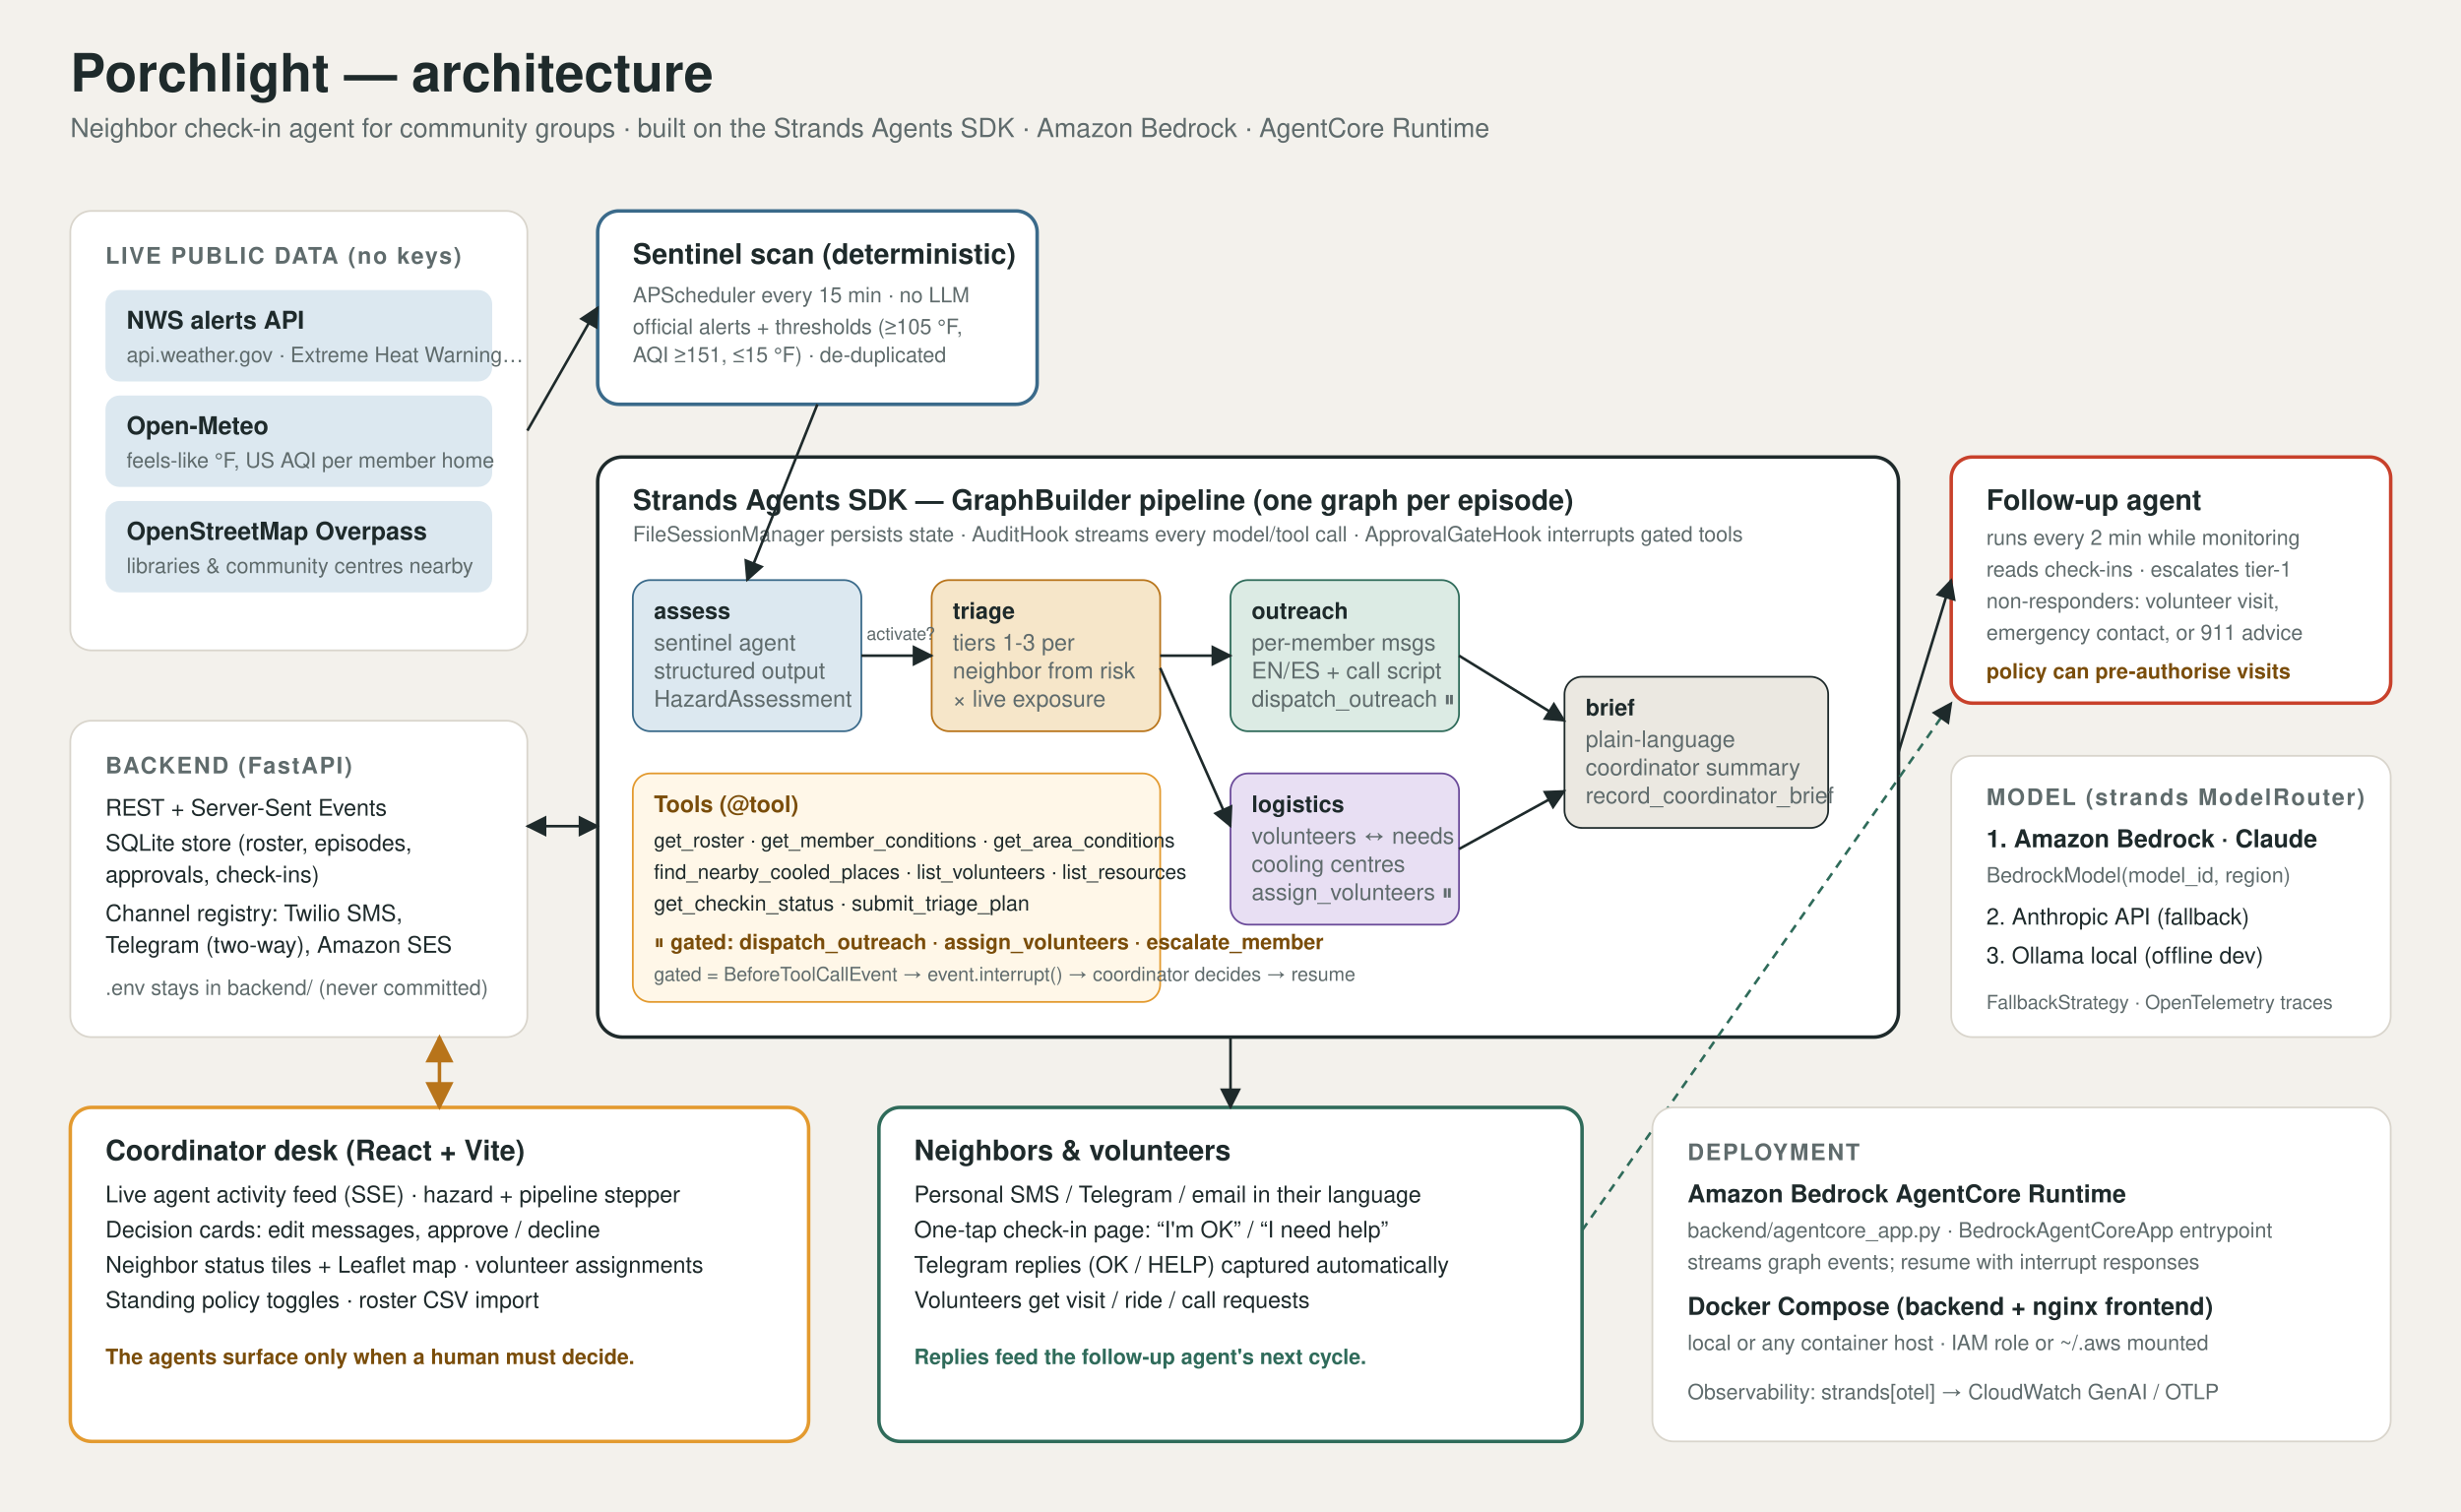
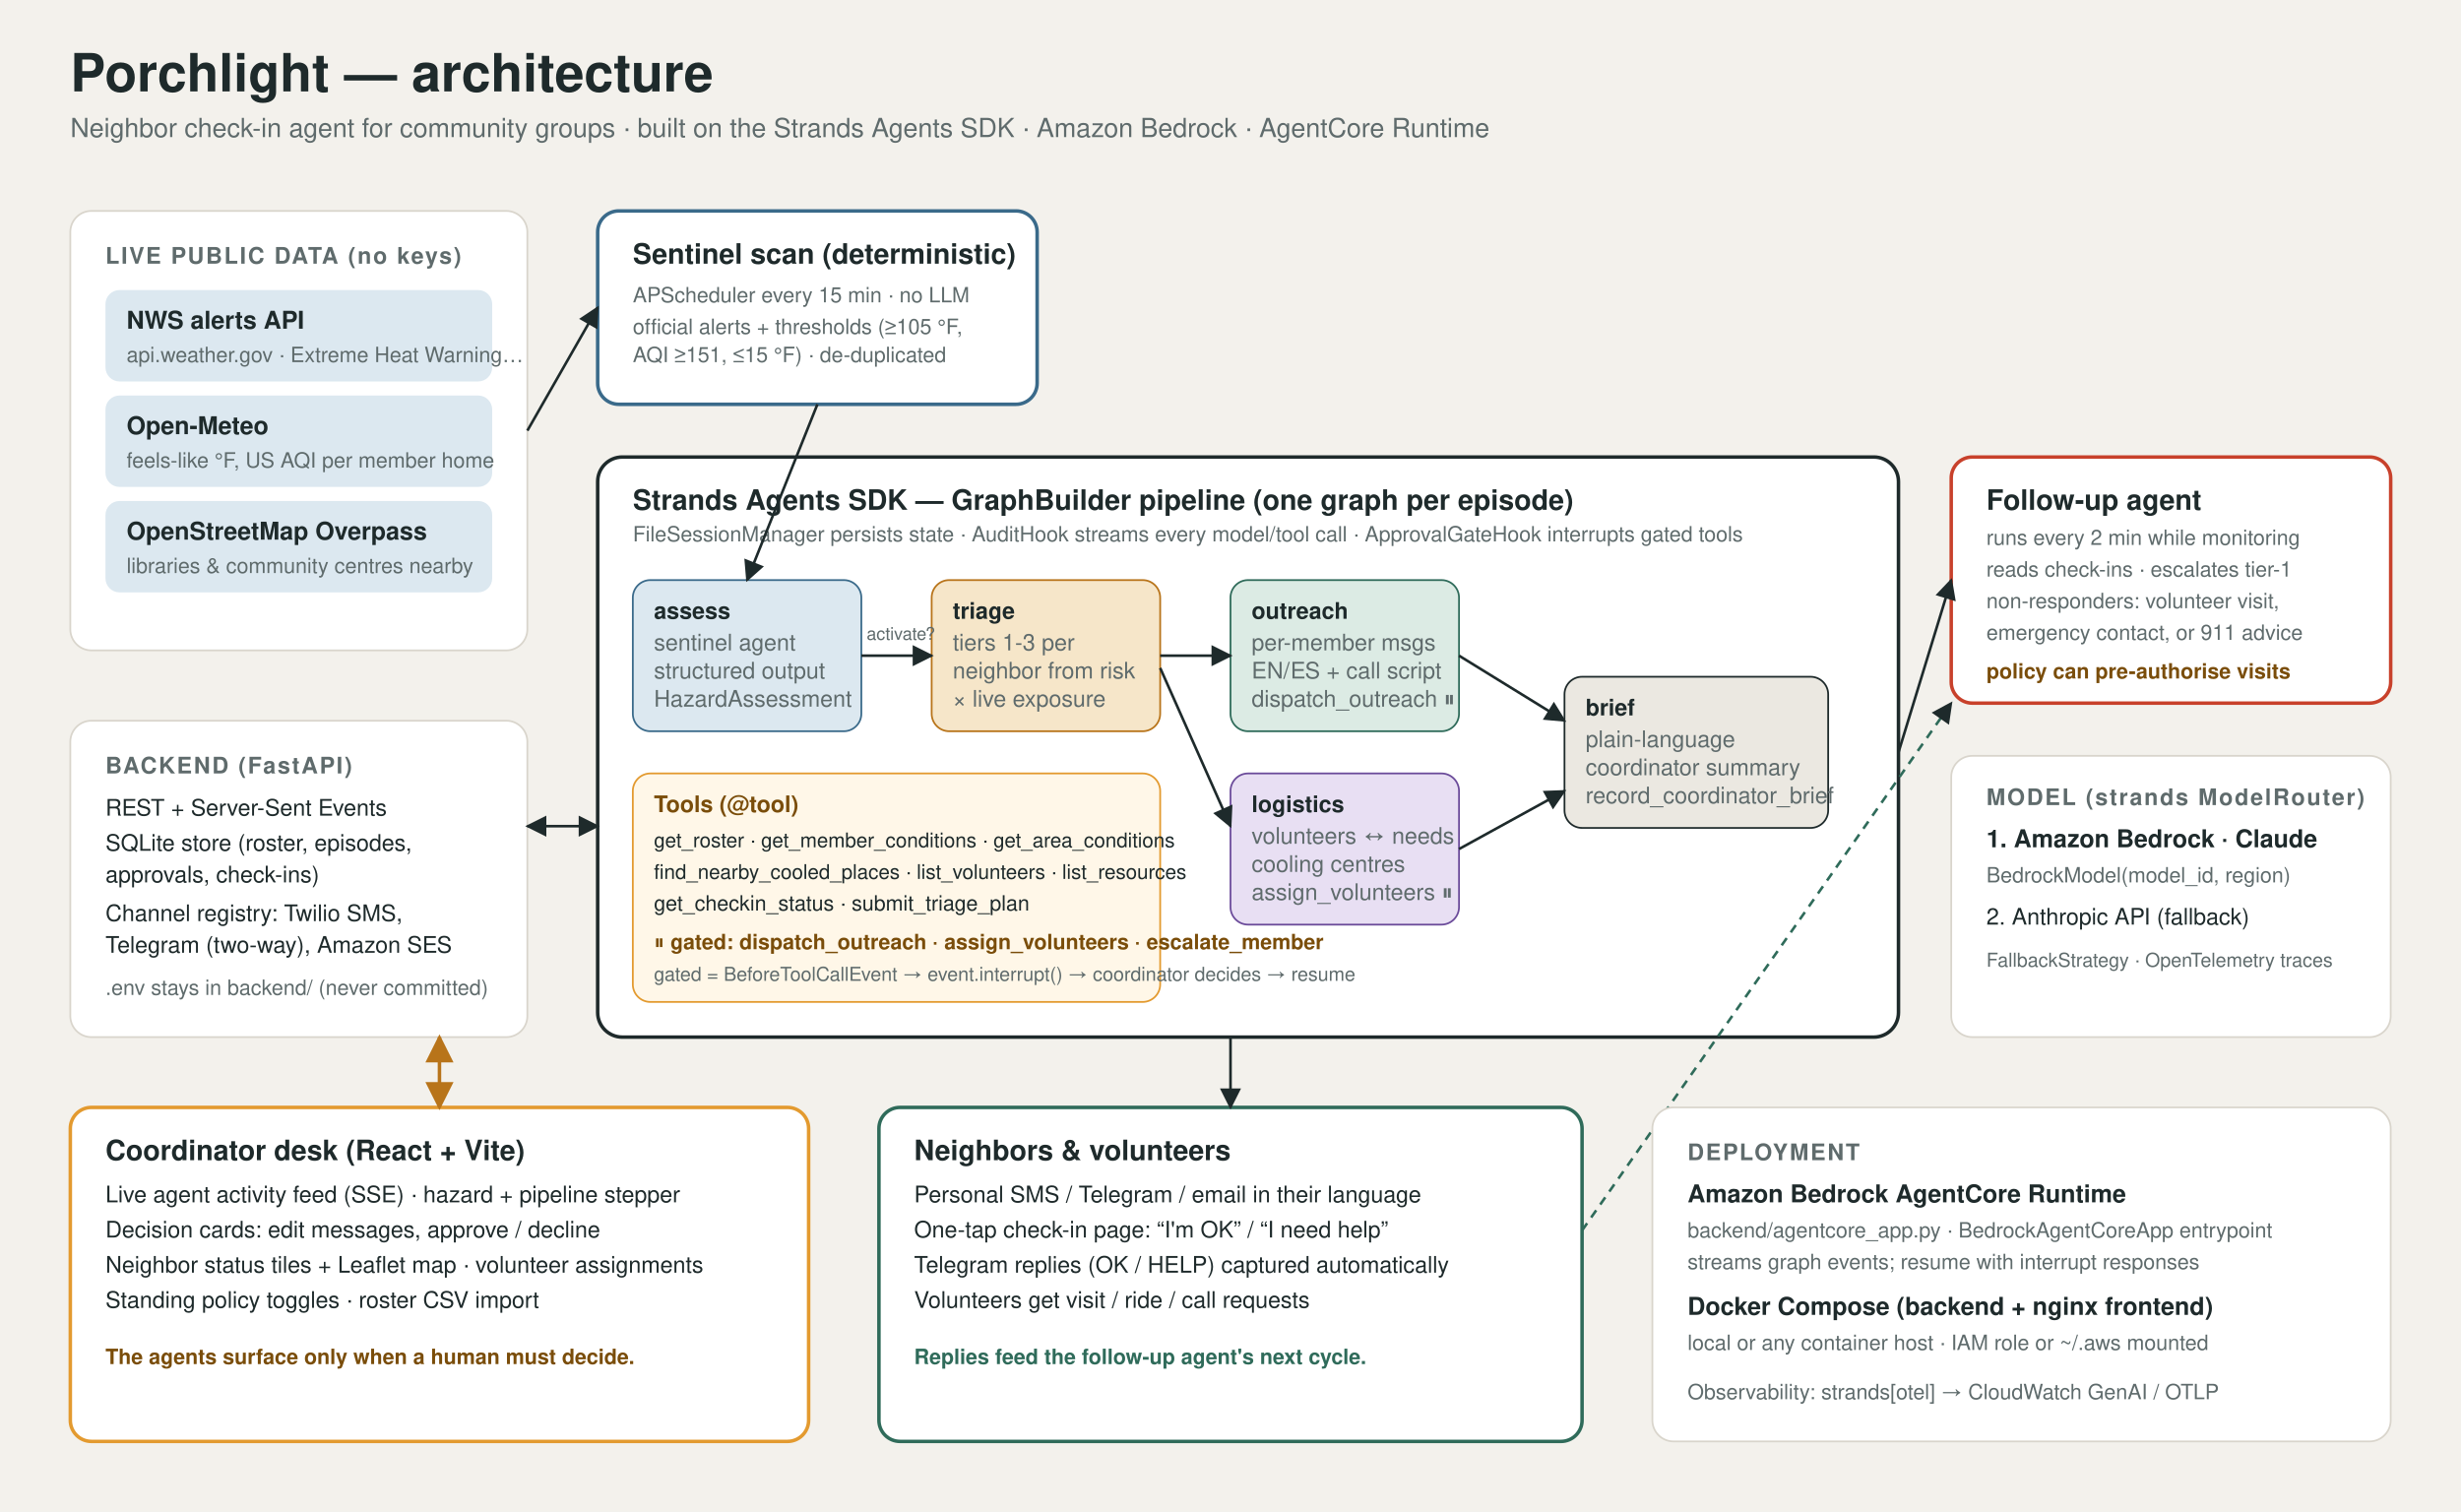
<svg xmlns="http://www.w3.org/2000/svg" width="1400" height="860" viewBox="0 0 1400 860" font-family="IBM Plex Sans, Helvetica, Arial, sans-serif">
  <defs>
    <marker id="arr" viewBox="0 0 10 10" refX="9" refY="5" markerWidth="8" markerHeight="8" orient="auto-start-reverse">
      <path d="M0 0L10 5L0 10z" fill="#1e2a2b" />
    </marker>
    <marker id="arrA" viewBox="0 0 10 10" refX="9" refY="5" markerWidth="8" markerHeight="8" orient="auto-start-reverse">
      <path d="M0 0L10 5L0 10z" fill="#b8741a" />
    </marker>
  </defs>
  <rect width="1400" height="860" fill="#f3f1ec" />
  <text x="40" y="52" font-size="30" font-weight="700" fill="#1e2a2b">Porchlight — architecture</text>
  <text x="40" y="78" font-size="15" fill="#5f6b6c">Neighbor check-in agent for community groups · built on the Strands Agents SDK · Amazon Bedrock · AgentCore Runtime</text>
  <rect x="40" y="120" width="260" height="250" rx="12" fill="#ffffff" stroke="#d9d5cc" />
  <text x="60" y="150" font-size="13" font-weight="700" fill="#5f6b6c" letter-spacing="1">LIVE PUBLIC DATA (no keys)</text>
  <rect x="60" y="165" width="220" height="52" rx="8" fill="#dce8f0" />
  <text x="72" y="187" font-size="14" font-weight="600" fill="#1e2a2b">NWS alerts API</text>
  <text x="72" y="206" font-size="12" fill="#5f6b6c">api.weather.gov · Extreme Heat Warning…</text>
  <rect x="60" y="225" width="220" height="52" rx="8" fill="#dce8f0" />
  <text x="72" y="247" font-size="14" font-weight="600" fill="#1e2a2b">Open-Meteo</text>
  <text x="72" y="266" font-size="12" fill="#5f6b6c">feels-like °F, US AQI per member home</text>
  <rect x="60" y="285" width="220" height="52" rx="8" fill="#dce8f0" />
  <text x="72" y="307" font-size="14" font-weight="600" fill="#1e2a2b">OpenStreetMap Overpass</text>
  <text x="72" y="326" font-size="12" fill="#5f6b6c">libraries &amp; community centres nearby</text>
  <rect x="340" y="120" width="250" height="110" rx="12" fill="#ffffff" stroke="#3a6a8a" stroke-width="2" />
  <text x="360" y="150" font-size="16" font-weight="700" fill="#1e2a2b">Sentinel scan (deterministic)</text>
  <text x="360" y="172" font-size="12" fill="#5f6b6c">APScheduler every 15 min · no LLM</text>
  <text x="360" y="190" font-size="12" fill="#5f6b6c">official alerts + thresholds (≥105 °F,</text>
  <text x="360" y="206" font-size="12" fill="#5f6b6c">AQI ≥151, ≤15 °F) · de-duplicated</text>
  <line x1="300" y1="245" x2="340" y2="175" stroke="#1e2a2b" stroke-width="1.5" marker-end="url(#arr)" />
  <rect x="340" y="260" width="740" height="330" rx="14" fill="#ffffff" stroke="#1e2a2b" stroke-width="2" />
  <text x="360" y="290" font-size="16" font-weight="700" fill="#1e2a2b">Strands Agents SDK — GraphBuilder pipeline (one graph per episode)</text>
  <text x="360" y="308" font-size="12" fill="#5f6b6c">FileSessionManager persists state · AuditHook streams every model/tool call · ApprovalGateHook interrupts gated tools</text>
  <g font-size="13">
    <rect x="360" y="330" width="130" height="86" rx="10" fill="#dce8f0" stroke="#3a6a8a" />
    <text x="372" y="352" font-weight="700" fill="#1e2a2b">assess</text>
    <text x="372" y="370" fill="#5f6b6c">sentinel agent</text>
    <text x="372" y="386" fill="#5f6b6c">structured output</text>
    <text x="372" y="402" fill="#5f6b6c">HazardAssessment</text>
    <rect x="530" y="330" width="130" height="86" rx="10" fill="#f6e6c9" stroke="#b8741a" />
    <text x="542" y="352" font-weight="700" fill="#1e2a2b">triage</text>
    <text x="542" y="370" fill="#5f6b6c">tiers 1-3 per</text>
    <text x="542" y="386" fill="#5f6b6c">neighbor from risk</text>
    <text x="542" y="402" fill="#5f6b6c">× live exposure</text>
    <rect x="700" y="330" width="130" height="86" rx="10" fill="#dcebe4" stroke="#2f6b5a" />
    <text x="712" y="352" font-weight="700" fill="#1e2a2b">outreach</text>
    <text x="712" y="370" fill="#5f6b6c">per-member msgs</text>
    <text x="712" y="386" fill="#5f6b6c">EN/ES + call script</text>
    <text x="712" y="402" fill="#5f6b6c">dispatch_outreach ⏸</text>
    <rect x="700" y="440" width="130" height="86" rx="10" fill="#e8dff3" stroke="#6b4b9a" />
    <text x="712" y="462" font-weight="700" fill="#1e2a2b">logistics</text>
    <text x="712" y="480" fill="#5f6b6c">volunteers ↔ needs</text>
    <text x="712" y="496" fill="#5f6b6c">cooling centres</text>
    <text x="712" y="512" fill="#5f6b6c">assign_volunteers ⏸</text>
    <rect x="890" y="385" width="150" height="86" rx="10" fill="#ebe8e1" stroke="#1e2a2b" />
    <text x="902" y="407" font-weight="700" fill="#1e2a2b">brief</text>
    <text x="902" y="425" fill="#5f6b6c">plain-language</text>
    <text x="902" y="441" fill="#5f6b6c">coordinator summary</text>
    <text x="902" y="457" fill="#5f6b6c">record_coordinator_brief</text>
  </g>
  <line x1="490" y1="373" x2="530" y2="373" stroke="#1e2a2b" stroke-width="1.5" marker-end="url(#arr)" />
  <text x="493" y="364" font-size="10" fill="#5f6b6c">activate?</text>
  <line x1="660" y1="373" x2="700" y2="373" stroke="#1e2a2b" stroke-width="1.5" marker-end="url(#arr)" />
  <line x1="660" y1="380" x2="700" y2="470" stroke="#1e2a2b" stroke-width="1.5" marker-end="url(#arr)" />
  <line x1="830" y1="373" x2="890" y2="410" stroke="#1e2a2b" stroke-width="1.5" marker-end="url(#arr)" />
  <line x1="830" y1="483" x2="890" y2="450" stroke="#1e2a2b" stroke-width="1.5" marker-end="url(#arr)" />
  <line x1="465" y1="230" x2="425" y2="330" stroke="#1e2a2b" stroke-width="1.5" marker-end="url(#arr)" />
  <rect x="360" y="440" width="300" height="130" rx="10" fill="#fff7e8" stroke="#e39a2f" />
  <text x="372" y="462" font-size="13" font-weight="700" fill="#7a4d0a">Tools (@tool)</text>
  <text x="372" y="482" font-size="11.5" fill="#1e2a2b">get_roster · get_member_conditions · get_area_conditions</text>
  <text x="372" y="500" font-size="11.5" fill="#1e2a2b">find_nearby_cooled_places · list_volunteers · list_resources</text>
  <text x="372" y="518" font-size="12" fill="#1e2a2b">get_checkin_status · submit_triage_plan</text>
  <text x="372" y="540" font-size="12" font-weight="600" fill="#7a4d0a">⏸ gated: dispatch_outreach · assign_volunteers · escalate_member</text>
  <text x="372" y="558" font-size="11" fill="#5f6b6c">gated = BeforeToolCallEvent → event.interrupt() → coordinator decides → resume</text>
  <rect x="1110" y="260" width="250" height="140" rx="12" fill="#ffffff" stroke="#c8412b" stroke-width="2" />
  <text x="1130" y="290" font-size="16" font-weight="700" fill="#1e2a2b">Follow-up agent</text>
  <text x="1130" y="310" font-size="12" fill="#5f6b6c">runs every 2 min while monitoring</text>
  <text x="1130" y="328" font-size="12" fill="#5f6b6c">reads check-ins · escalates tier-1</text>
  <text x="1130" y="346" font-size="12" fill="#5f6b6c">non-responders: volunteer visit,</text>
  <text x="1130" y="364" font-size="12" fill="#5f6b6c">emergency contact, or 911 advice</text>
  <text x="1130" y="386" font-size="12" font-weight="600" fill="#7a4d0a">policy can pre-authorise visits</text>
  <line x1="1080" y1="428" x2="1110" y2="330" stroke="#1e2a2b" stroke-width="1.5" marker-end="url(#arr)" />
  <rect x="1110" y="430" width="250" height="160" rx="12" fill="#ffffff" stroke="#d9d5cc" />
  <text x="1130" y="458" font-size="13" font-weight="700" fill="#5f6b6c" letter-spacing="1">MODEL (strands ModelRouter)</text>
  <text x="1130" y="482" font-size="14" font-weight="600" fill="#1e2a2b">1. Amazon Bedrock · Claude</text>
  <text x="1130" y="502" font-size="12" fill="#5f6b6c">BedrockModel(model_id, region)</text>
  <text x="1130" y="526" font-size="13" fill="#1e2a2b">2. Anthropic API (fallback)</text>
-   <text x="1130" y="548" font-size="13" fill="#1e2a2b">3. Ollama local (offline dev)</text>
-   <text x="1130" y="574" font-size="11" fill="#5f6b6c">FallbackStrategy · OpenTelemetry traces</text>
+   <text x="1130" y="550" font-size="11" fill="#5f6b6c">FallbackStrategy · OpenTelemetry traces</text>
  <rect x="40" y="410" width="260" height="180" rx="12" fill="#ffffff" stroke="#d9d5cc" />
  <text x="60" y="440" font-size="13" font-weight="700" fill="#5f6b6c" letter-spacing="1">BACKEND (FastAPI)</text>
  <text x="60" y="464" font-size="13" fill="#1e2a2b">REST + Server-Sent Events</text>
  <text x="60" y="484" font-size="13" fill="#1e2a2b">SQLite store (roster, episodes,</text>
  <text x="60" y="502" font-size="13" fill="#1e2a2b">approvals, check-ins)</text>
  <text x="60" y="524" font-size="13" fill="#1e2a2b">Channel registry: Twilio SMS,</text>
  <text x="60" y="542" font-size="13" fill="#1e2a2b">Telegram (two-way), Amazon SES</text>
  <text x="60" y="566" font-size="12" fill="#5f6b6c">.env stays in backend/ (never committed)</text>
  <line x1="300" y1="470" x2="340" y2="470" stroke="#1e2a2b" stroke-width="1.5" marker-end="url(#arr)" marker-start="url(#arr)" />
  <rect x="40" y="630" width="420" height="190" rx="12" fill="#ffffff" stroke="#e39a2f" stroke-width="2" />
  <text x="60" y="660" font-size="16" font-weight="700" fill="#1e2a2b">Coordinator desk (React + Vite)</text>
  <text x="60" y="684" font-size="13" fill="#1e2a2b">Live agent activity feed (SSE) · hazard + pipeline stepper</text>
  <text x="60" y="704" font-size="13" fill="#1e2a2b">Decision cards: edit messages, approve / decline</text>
  <text x="60" y="724" font-size="13" fill="#1e2a2b">Neighbor status tiles + Leaflet map · volunteer assignments</text>
  <text x="60" y="744" font-size="13" fill="#1e2a2b">Standing policy toggles · roster CSV import</text>
  <text x="60" y="776" font-size="12" font-weight="600" fill="#7a4d0a">The agents surface only when a human must decide.</text>
  <line x1="250" y1="590" x2="250" y2="630" stroke="#b8741a" stroke-width="2" marker-end="url(#arrA)" marker-start="url(#arrA)" />
  <rect x="500" y="630" width="400" height="190" rx="12" fill="#ffffff" stroke="#2f6b5a" stroke-width="2" />
  <text x="520" y="660" font-size="16" font-weight="700" fill="#1e2a2b">Neighbors &amp; volunteers</text>
  <text x="520" y="684" font-size="13" fill="#1e2a2b">Personal SMS / Telegram / email in their language</text>
  <text x="520" y="704" font-size="13" fill="#1e2a2b">One-tap check-in page: “I'm OK” / “I need help”</text>
  <text x="520" y="724" font-size="13" fill="#1e2a2b">Telegram replies (OK / HELP) captured automatically</text>
  <text x="520" y="744" font-size="13" fill="#1e2a2b">Volunteers get visit / ride / call requests</text>
  <text x="520" y="776" font-size="12" font-weight="600" fill="#2f6b5a">Replies feed the follow-up agent's next cycle.</text>
  <line x1="700" y1="590" x2="700" y2="630" stroke="#1e2a2b" stroke-width="1.5" marker-end="url(#arr)" />
  <line x1="900" y1="700" x2="1110" y2="400" stroke="#2f6b5a" stroke-width="1.5" stroke-dasharray="5 4" marker-end="url(#arr)" />
  <rect x="940" y="630" width="420" height="190" rx="12" fill="#ffffff" stroke="#d9d5cc" />
  <text x="960" y="660" font-size="13" font-weight="700" fill="#5f6b6c" letter-spacing="1">DEPLOYMENT</text>
  <text x="960" y="684" font-size="14" font-weight="600" fill="#1e2a2b">Amazon Bedrock AgentCore Runtime</text>
  <text x="960" y="704" font-size="12" fill="#5f6b6c">backend/agentcore_app.py · BedrockAgentCoreApp entrypoint</text>
  <text x="960" y="722" font-size="12" fill="#5f6b6c">streams graph events; resume with interrupt responses</text>
  <text x="960" y="748" font-size="14" font-weight="600" fill="#1e2a2b">Docker Compose (backend + nginx frontend)</text>
  <text x="960" y="768" font-size="12" fill="#5f6b6c">local or any container host · IAM role or ~/.aws mounted</text>
  <text x="960" y="796" font-size="12" fill="#5f6b6c">Observability: strands[otel] → CloudWatch GenAI / OTLP</text>
</svg>
